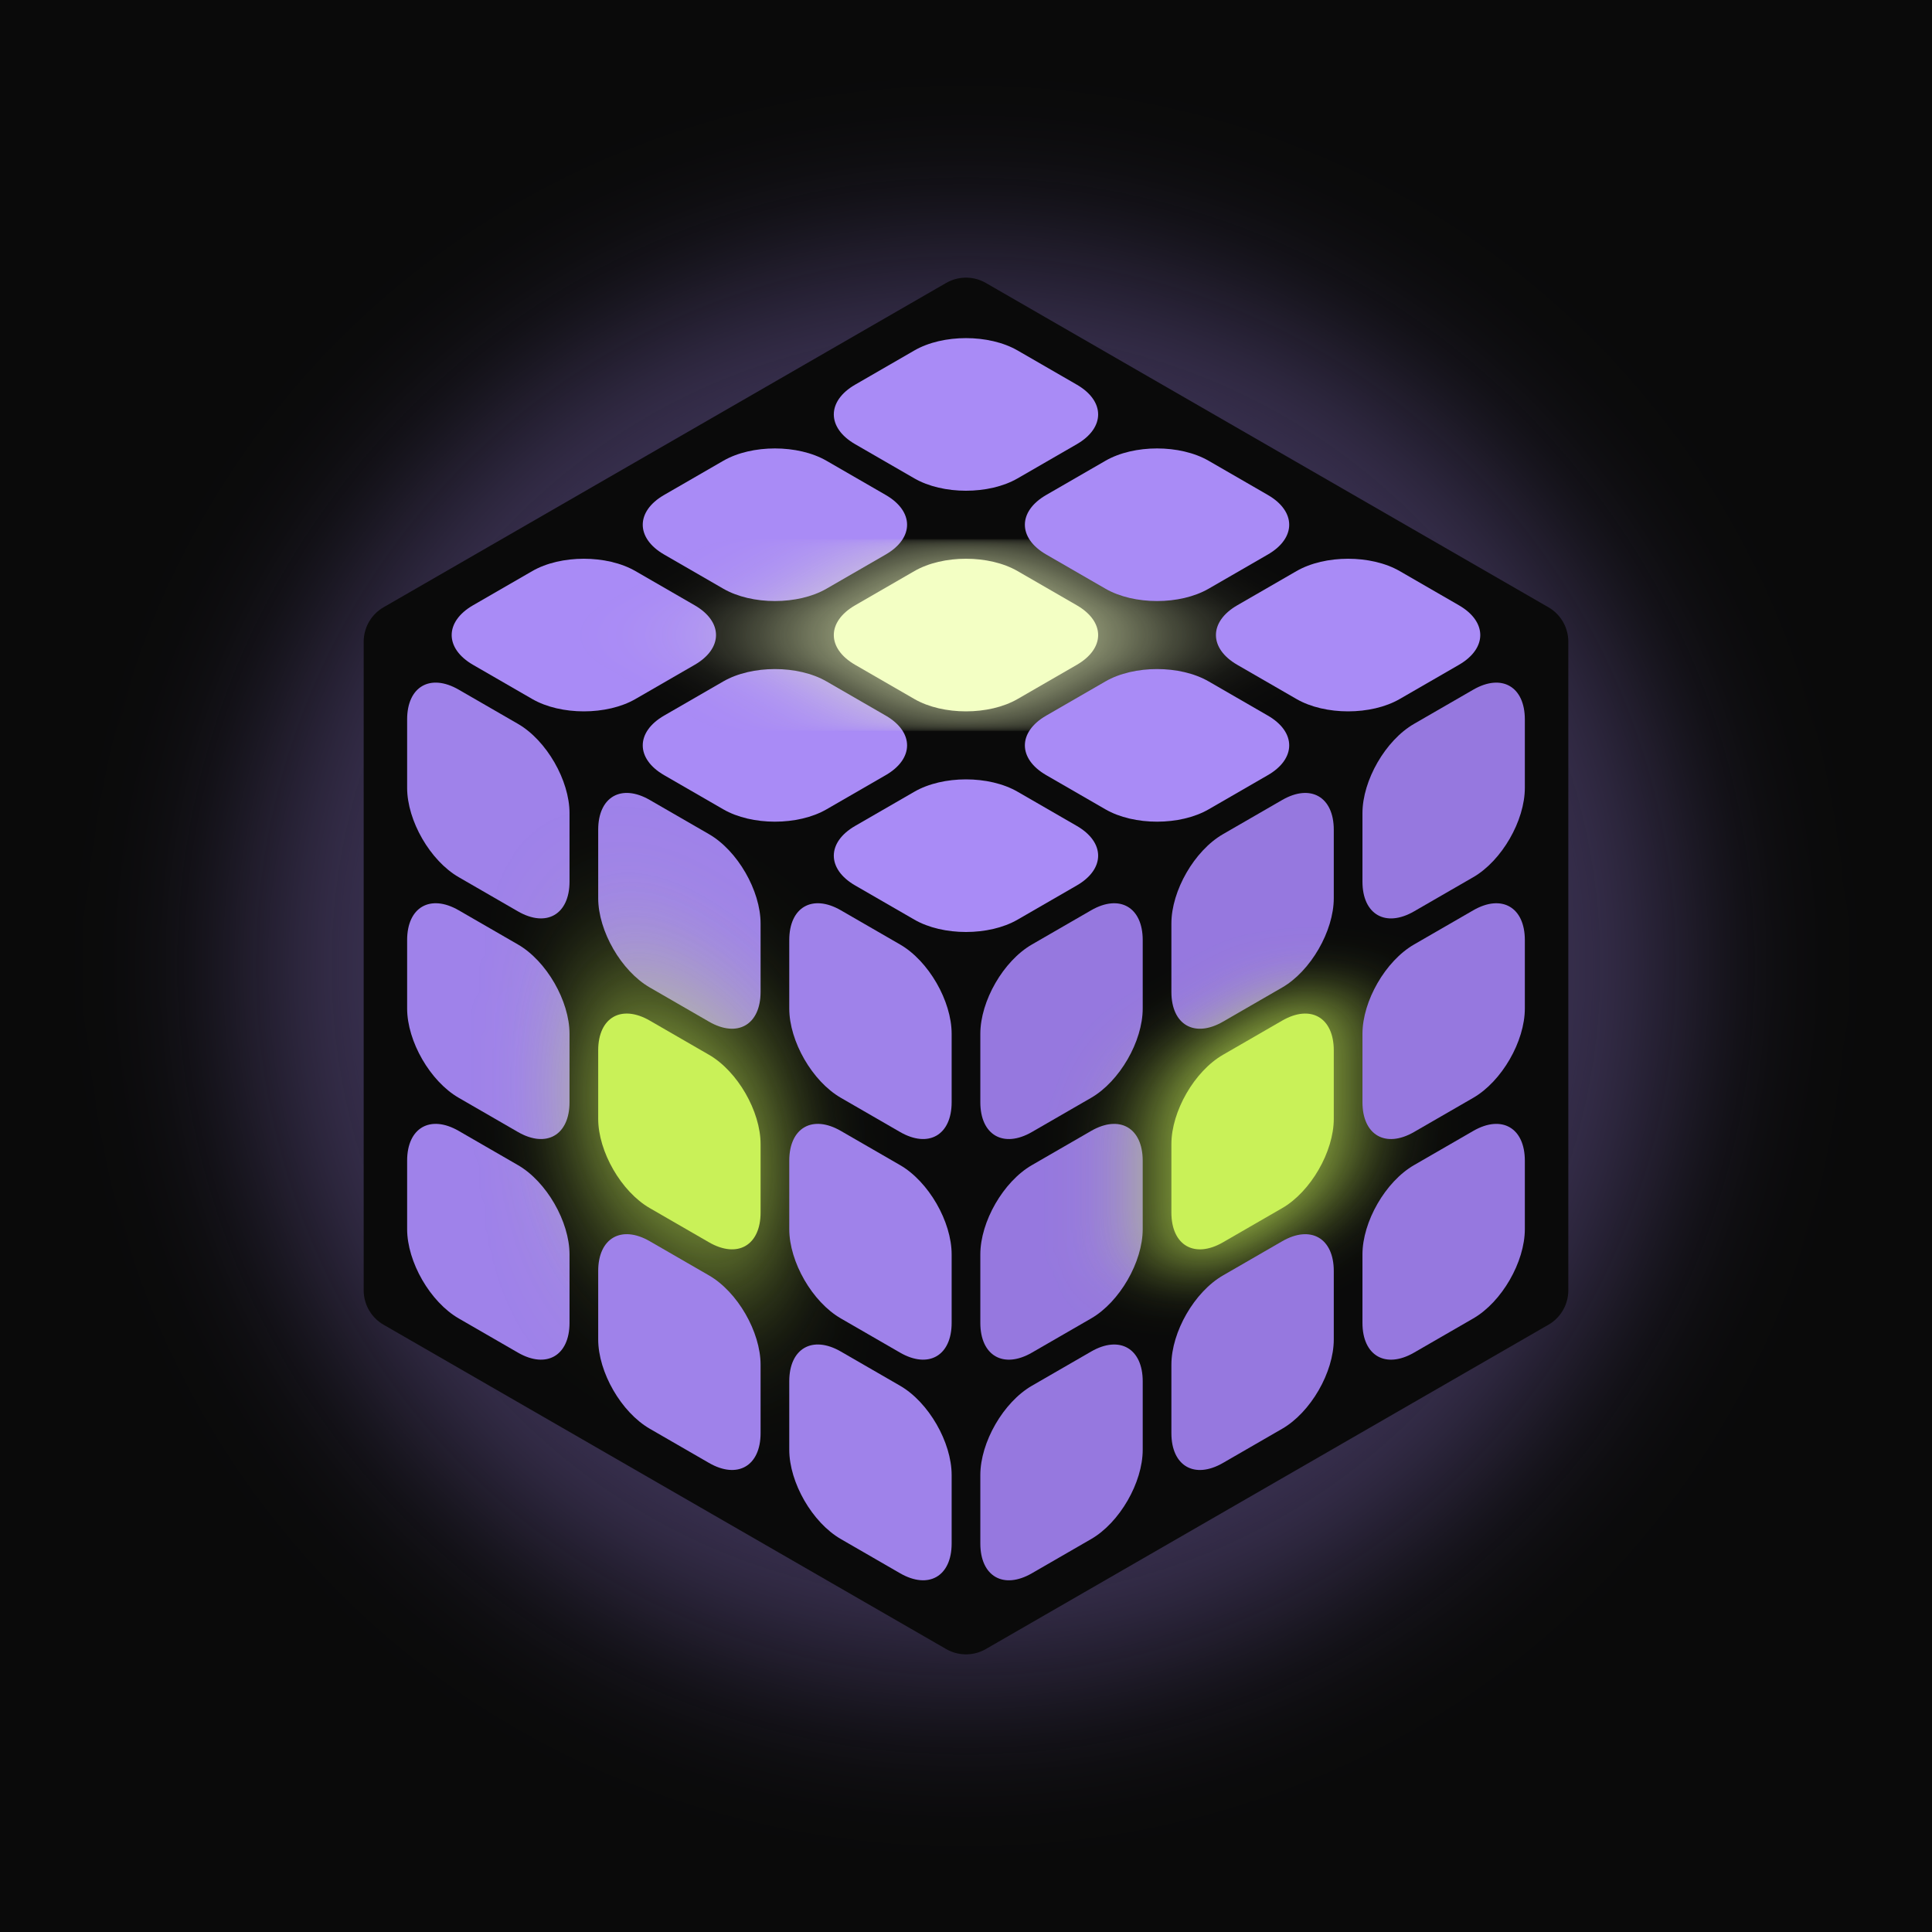
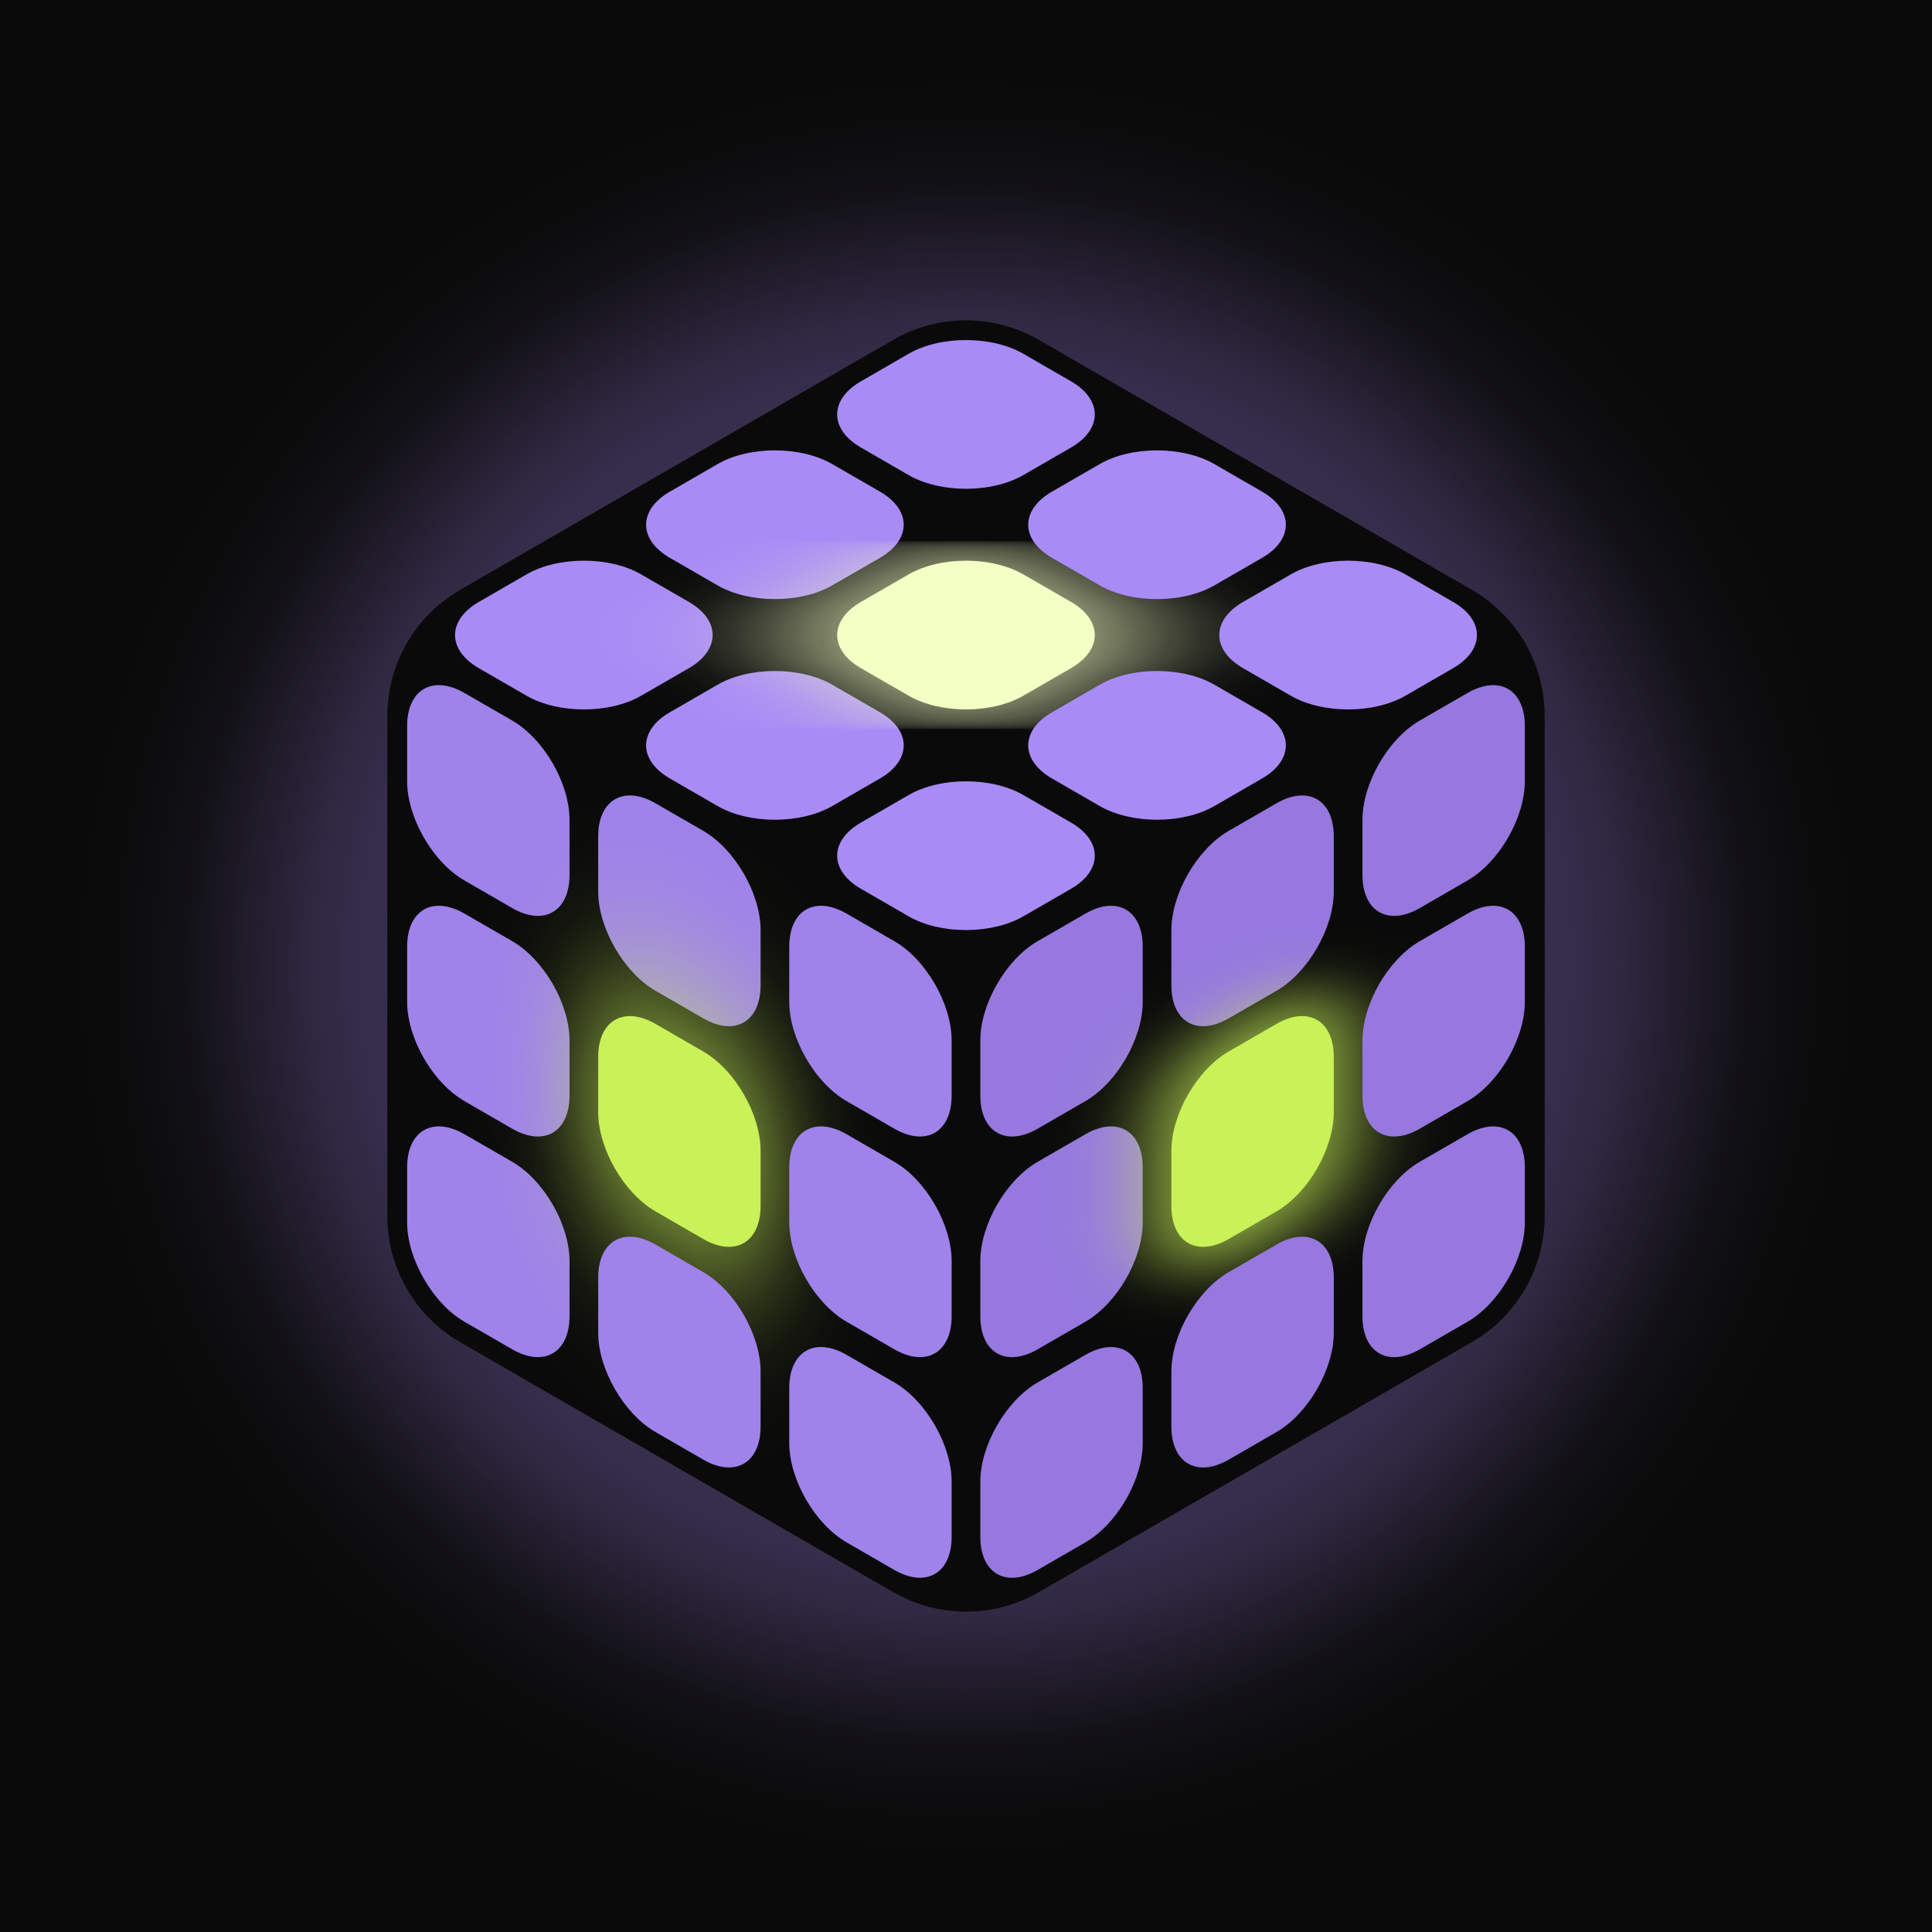
<svg xmlns="http://www.w3.org/2000/svg" viewBox="0 0 1080 1080" width="1080" height="1080">
  <defs>
    <filter id="glow" x="-80%" y="-80%" width="260%" height="260%">
      <feGaussianBlur stdDeviation="8" />
    </filter>
    <filter id="blur40" x="-50%" y="-50%" width="200%" height="200%">
      <feGaussianBlur stdDeviation="45" />
    </filter>
  </defs>
  <rect width="1080" height="1080" fill="#0a0a0a" />
  <circle cx="540" cy="540" r="400" fill="#a98bf6" opacity=".30" filter="url(#blur40)" />
  <g transform="translate(540,540) scale(3.7)">
-     <path d="M0,-98 L85,-49 L85,49 L0,98 L-85,49 L-85,-49Z" fill="#0a0a0a" stroke="#0a0a0a" stroke-width="12" stroke-linejoin="round" />
+     <path d="M0,-75.55 L65.43,-37.78 L65.43,37.78 L0,75.55 L-65.43,37.78 L-65.43,-37.78Z" fill="#0a0a0a" stroke="#0a0a0a" stroke-width="44" stroke-linejoin="round" />
    <g transform="matrix(0.866,-0.5,0.866,0.5,-86.6,-50)">
-       <rect x="2.5" y="2.5" width="28.33" height="28.33" rx="9" fill="#a98bf6" />
-       <rect x="2.5" y="35.833" width="28.33" height="28.33" rx="9" fill="#a98bf6" />
-       <rect x="2.5" y="69.166" width="28.33" height="28.33" rx="9" fill="#a98bf6" />
-       <rect x="35.833" y="2.5" width="28.33" height="28.33" rx="9" fill="#a98bf6" />
-       <rect x="32.833" y="32.833" width="34.33" height="34.33" rx="9" fill="#f3ffc4" filter="url(#glow)" opacity=".8" />
-       <rect x="35.833" y="35.833" width="28.33" height="28.33" rx="9" fill="#f3ffc4" />
-       <rect x="35.833" y="69.166" width="28.33" height="28.33" rx="9" fill="#a98bf6" />
-       <rect x="69.166" y="2.5" width="28.33" height="28.33" rx="9" fill="#a98bf6" />
-       <rect x="69.166" y="35.833" width="28.33" height="28.33" rx="9" fill="#a98bf6" />
-       <rect x="69.166" y="69.166" width="28.33" height="28.33" rx="9" fill="#a98bf6" />
+       <rect x="2.5" y="2.5" width="28.33" height="28.33" rx="10" fill="#a98bf6" />
+       <rect x="2.5" y="35.833" width="28.33" height="28.33" rx="10" fill="#a98bf6" />
+       <rect x="2.5" y="69.166" width="28.33" height="28.33" rx="10" fill="#a98bf6" />
+       <rect x="35.833" y="2.5" width="28.33" height="28.33" rx="10" fill="#a98bf6" />
+       <rect x="32.833" y="32.833" width="34.33" height="34.33" rx="10" fill="#f3ffc4" filter="url(#glow)" opacity=".8" />
+       <rect x="35.833" y="35.833" width="28.33" height="28.33" rx="10" fill="#f3ffc4" />
+       <rect x="35.833" y="69.166" width="28.33" height="28.33" rx="10" fill="#a98bf6" />
+       <rect x="69.166" y="2.5" width="28.33" height="28.33" rx="10" fill="#a98bf6" />
+       <rect x="69.166" y="35.833" width="28.33" height="28.33" rx="10" fill="#a98bf6" />
+       <rect x="69.166" y="69.166" width="28.33" height="28.33" rx="10" fill="#a98bf6" />
    </g>
    <g transform="matrix(0.866,0.5,0,1,-86.6,-50)">
-       <rect x="2.5" y="2.5" width="28.33" height="28.33" rx="9" fill="#9f82ea" />
-       <rect x="2.5" y="35.833" width="28.33" height="28.33" rx="9" fill="#9f82ea" />
-       <rect x="2.5" y="69.166" width="28.33" height="28.33" rx="9" fill="#9f82ea" />
-       <rect x="35.833" y="2.5" width="28.33" height="28.33" rx="9" fill="#9f82ea" />
-       <rect x="32.833" y="32.833" width="34.33" height="34.33" rx="9" fill="#c9f158" filter="url(#glow)" opacity=".8" />
-       <rect x="35.833" y="35.833" width="28.33" height="28.33" rx="9" fill="#c9f158" />
-       <rect x="35.833" y="69.166" width="28.33" height="28.33" rx="9" fill="#9f82ea" />
-       <rect x="69.166" y="2.5" width="28.33" height="28.33" rx="9" fill="#9f82ea" />
-       <rect x="69.166" y="35.833" width="28.33" height="28.33" rx="9" fill="#9f82ea" />
-       <rect x="69.166" y="69.166" width="28.33" height="28.33" rx="9" fill="#9f82ea" />
+       <rect x="2.5" y="2.5" width="28.33" height="28.33" rx="10" fill="#9f82ea" />
+       <rect x="2.5" y="35.833" width="28.33" height="28.33" rx="10" fill="#9f82ea" />
+       <rect x="2.5" y="69.166" width="28.33" height="28.33" rx="10" fill="#9f82ea" />
+       <rect x="35.833" y="2.5" width="28.33" height="28.33" rx="10" fill="#9f82ea" />
+       <rect x="32.833" y="32.833" width="34.33" height="34.33" rx="10" fill="#c9f158" filter="url(#glow)" opacity=".8" />
+       <rect x="35.833" y="35.833" width="28.33" height="28.33" rx="10" fill="#c9f158" />
+       <rect x="35.833" y="69.166" width="28.33" height="28.33" rx="10" fill="#9f82ea" />
+       <rect x="69.166" y="2.5" width="28.33" height="28.33" rx="10" fill="#9f82ea" />
+       <rect x="69.166" y="35.833" width="28.33" height="28.33" rx="10" fill="#9f82ea" />
+       <rect x="69.166" y="69.166" width="28.33" height="28.33" rx="10" fill="#9f82ea" />
    </g>
    <g transform="matrix(0.866,-0.5,0,1,0,0)">
-       <rect x="2.5" y="2.5" width="28.33" height="28.33" rx="9" fill="#9678df" />
-       <rect x="2.5" y="35.833" width="28.33" height="28.33" rx="9" fill="#9678df" />
-       <rect x="2.5" y="69.166" width="28.33" height="28.33" rx="9" fill="#9678df" />
-       <rect x="35.833" y="2.5" width="28.33" height="28.33" rx="9" fill="#9678df" />
-       <rect x="32.833" y="32.833" width="34.33" height="34.33" rx="9" fill="#c9f158" filter="url(#glow)" opacity=".8" />
-       <rect x="35.833" y="35.833" width="28.33" height="28.33" rx="9" fill="#c9f158" />
-       <rect x="35.833" y="69.166" width="28.33" height="28.33" rx="9" fill="#9678df" />
-       <rect x="69.166" y="2.5" width="28.33" height="28.33" rx="9" fill="#9678df" />
-       <rect x="69.166" y="35.833" width="28.33" height="28.33" rx="9" fill="#9678df" />
-       <rect x="69.166" y="69.166" width="28.33" height="28.33" rx="9" fill="#9678df" />
+       <rect x="2.5" y="2.5" width="28.33" height="28.33" rx="10" fill="#9678df" />
+       <rect x="2.5" y="35.833" width="28.33" height="28.33" rx="10" fill="#9678df" />
+       <rect x="2.5" y="69.166" width="28.33" height="28.33" rx="10" fill="#9678df" />
+       <rect x="35.833" y="2.5" width="28.33" height="28.33" rx="10" fill="#9678df" />
+       <rect x="32.833" y="32.833" width="34.33" height="34.33" rx="10" fill="#c9f158" filter="url(#glow)" opacity=".8" />
+       <rect x="35.833" y="35.833" width="28.33" height="28.33" rx="10" fill="#c9f158" />
+       <rect x="35.833" y="69.166" width="28.33" height="28.33" rx="10" fill="#9678df" />
+       <rect x="69.166" y="2.5" width="28.33" height="28.33" rx="10" fill="#9678df" />
+       <rect x="69.166" y="35.833" width="28.33" height="28.33" rx="10" fill="#9678df" />
+       <rect x="69.166" y="69.166" width="28.33" height="28.33" rx="10" fill="#9678df" />
    </g>
  </g>
</svg>
